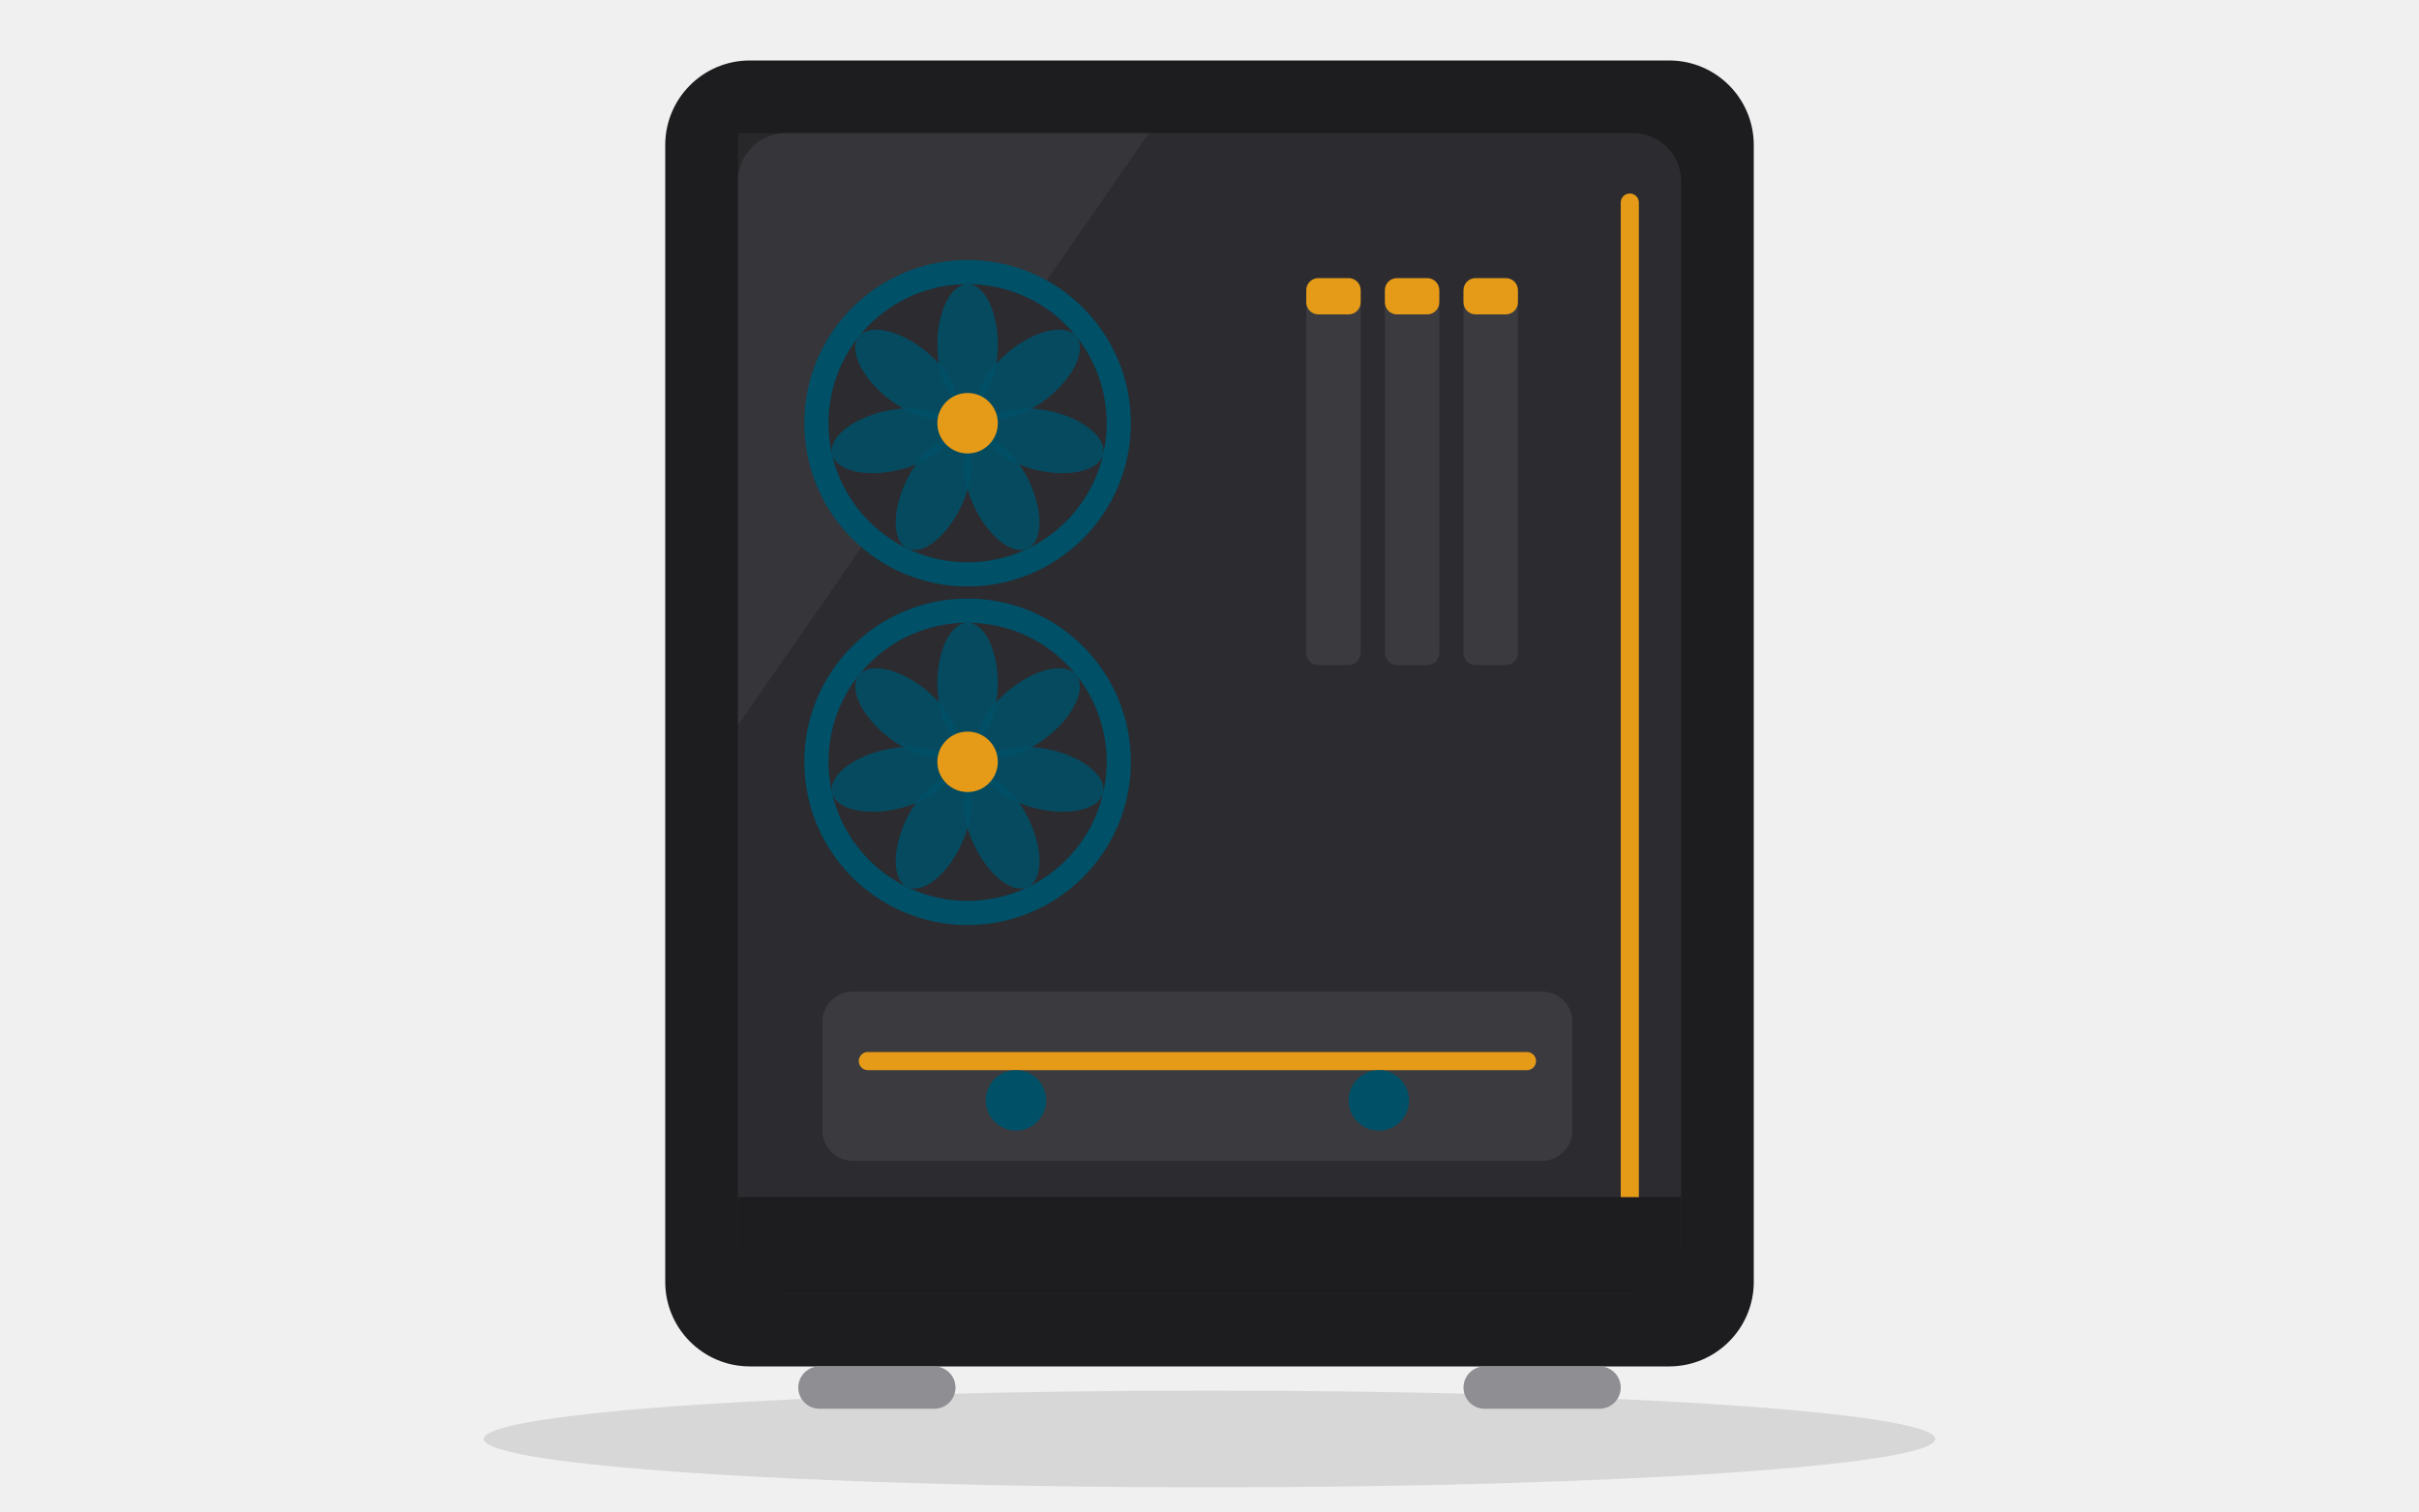
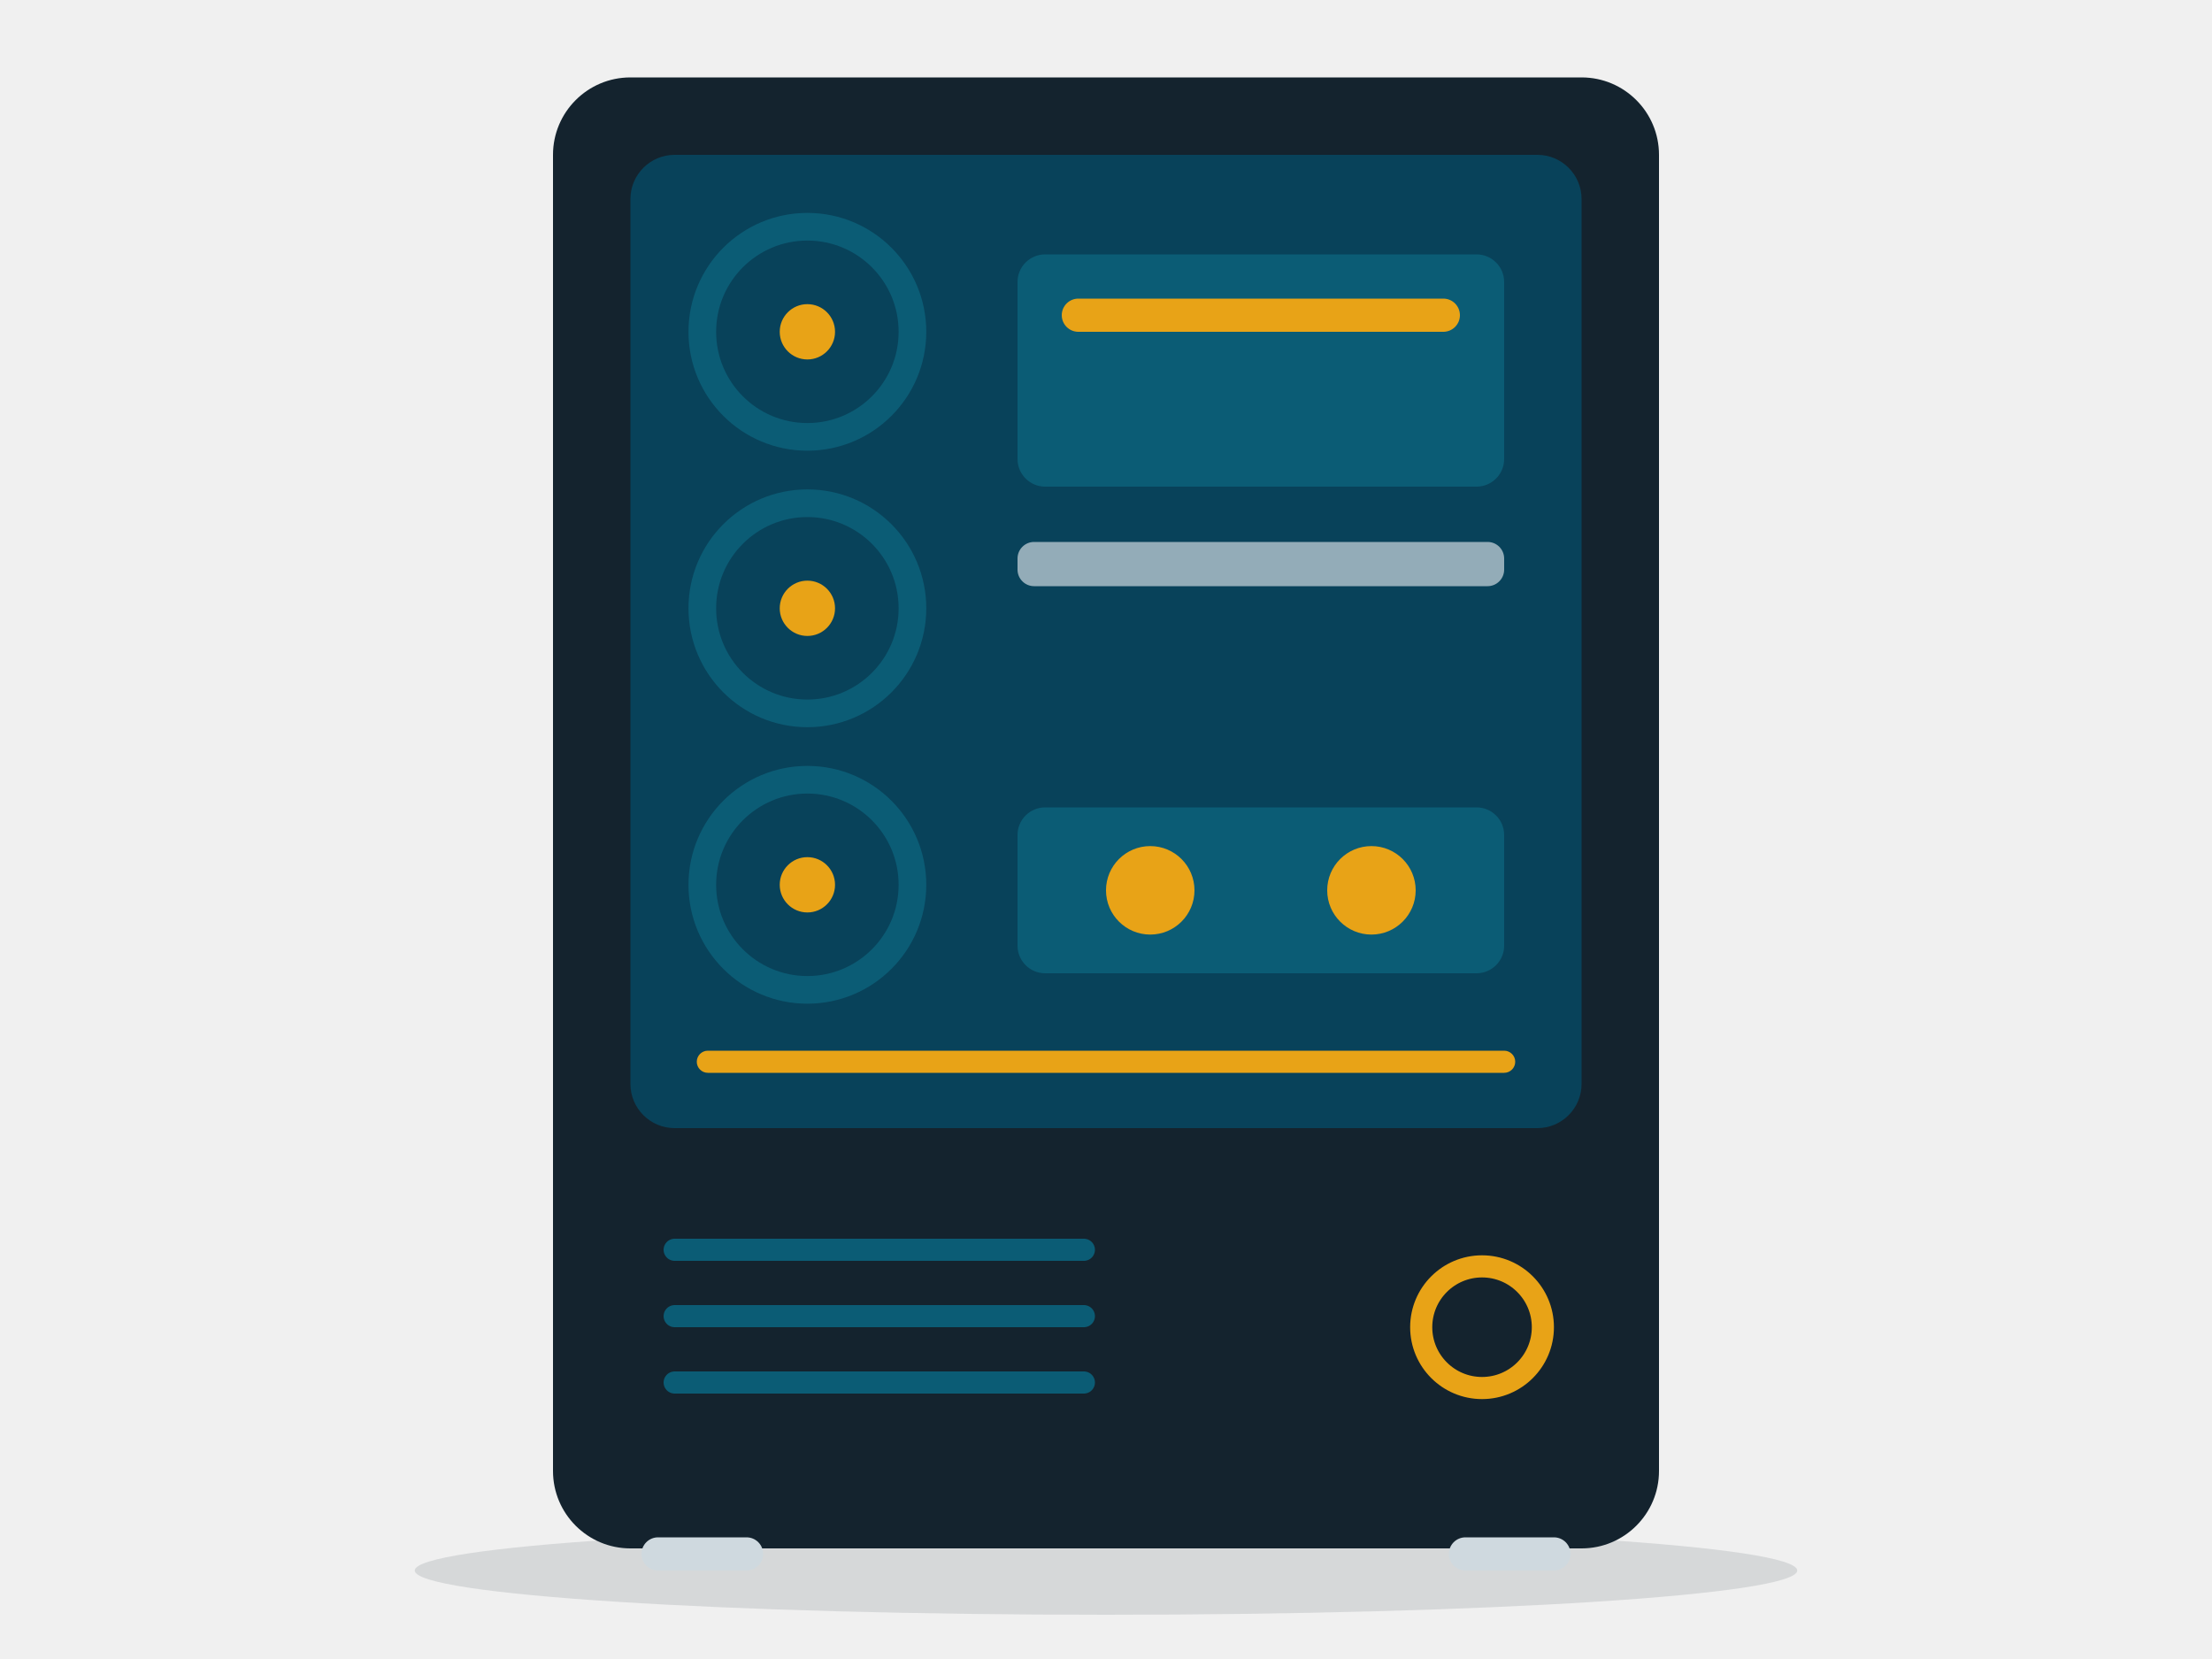
- <svg xmlns="http://www.w3.org/2000/svg" viewBox="0 0 400 250" fill="none">
-   <ellipse cx="200" cy="238" rx="120" ry="8" fill="#1d1d1f" opacity=".12" />
-   <rect x="110" y="10" width="180" height="216" rx="14" fill="#1d1d1f" />
-   <rect x="122" y="22" width="156" height="192" rx="8" fill="#2b2b30" />
-   <polygon points="122,22 190,22 122,120" fill="#fff" opacity=".05" />
-   <rect x="268" y="32" width="3" height="172" rx="1.5" fill="#e59b18" />
-   <circle cx="160" cy="70" r="25" fill="#2b2b30" stroke="#005067" stroke-width="4" />
-   <ellipse cx="160" cy="57.0" rx="5.0" ry="10.0" fill="#005067" opacity=".85" transform="rotate(0.0 160 70)" />
-   <ellipse cx="160" cy="57.0" rx="5.0" ry="10.0" fill="#005067" opacity=".85" transform="rotate(51.4 160 70)" />
-   <ellipse cx="160" cy="57.0" rx="5.0" ry="10.0" fill="#005067" opacity=".85" transform="rotate(102.9 160 70)" />
-   <ellipse cx="160" cy="57.0" rx="5.0" ry="10.0" fill="#005067" opacity=".85" transform="rotate(154.3 160 70)" />
-   <ellipse cx="160" cy="57.0" rx="5.0" ry="10.0" fill="#005067" opacity=".85" transform="rotate(205.7 160 70)" />
-   <ellipse cx="160" cy="57.0" rx="5.0" ry="10.0" fill="#005067" opacity=".85" transform="rotate(257.1 160 70)" />
-   <ellipse cx="160" cy="57.0" rx="5.0" ry="10.0" fill="#005067" opacity=".85" transform="rotate(308.6 160 70)" />
-   <circle cx="160" cy="70" r="5.0" fill="#e59b18" />
-   <circle cx="160" cy="126" r="25" fill="#2b2b30" stroke="#005067" stroke-width="4" />
-   <ellipse cx="160" cy="113.0" rx="5.0" ry="10.0" fill="#005067" opacity=".85" transform="rotate(0.0 160 126)" />
-   <ellipse cx="160" cy="113.0" rx="5.0" ry="10.0" fill="#005067" opacity=".85" transform="rotate(51.4 160 126)" />
-   <ellipse cx="160" cy="113.0" rx="5.0" ry="10.0" fill="#005067" opacity=".85" transform="rotate(102.9 160 126)" />
-   <ellipse cx="160" cy="113.0" rx="5.0" ry="10.0" fill="#005067" opacity=".85" transform="rotate(154.3 160 126)" />
-   <ellipse cx="160" cy="113.0" rx="5.0" ry="10.0" fill="#005067" opacity=".85" transform="rotate(205.7 160 126)" />
-   <ellipse cx="160" cy="113.0" rx="5.0" ry="10.0" fill="#005067" opacity=".85" transform="rotate(257.1 160 126)" />
-   <ellipse cx="160" cy="113.0" rx="5.0" ry="10.0" fill="#005067" opacity=".85" transform="rotate(308.6 160 126)" />
-   <circle cx="160" cy="126" r="5.0" fill="#e59b18" />
-   <rect x="216" y="46" width="9" height="64" rx="2" fill="#3a3a3f" />
-   <rect x="216" y="46" width="9" height="6" rx="2" fill="#e59b18" />
-   <rect x="229" y="46" width="9" height="64" rx="2" fill="#3a3a3f" />
-   <rect x="229" y="46" width="9" height="6" rx="2" fill="#e59b18" />
-   <rect x="242" y="46" width="9" height="64" rx="2" fill="#3a3a3f" />
-   <rect x="242" y="46" width="9" height="6" rx="2" fill="#e59b18" />
-   <rect x="136" y="164" width="124" height="28" rx="5" fill="#3a3a3f" />
-   <rect x="142" y="174" width="112" height="3" rx="1.5" fill="#e59b18" />
-   <circle cx="168" cy="182" r="5" fill="#005067" />
-   <circle cx="228" cy="182" r="5" fill="#005067" />
-   <rect x="122" y="198" width="156" height="16" fill="#1d1d1f" />
-   <rect x="132" y="226" width="26" height="7" rx="3.5" fill="#8e8e93" />
-   <rect x="242" y="226" width="26" height="7" rx="3.5" fill="#8e8e93" />
+ <svg xmlns="http://www.w3.org/2000/svg" viewBox="0 0 400 300" role="img" aria-label="Desktop PC">
+   <ellipse cx="200" cy="284" rx="125" ry="8" fill="#14232E" opacity=".12" />
+   <rect x="100" y="14" width="200" height="266" rx="14" fill="#14232E" />
+   <rect x="114" y="28" width="172" height="176" rx="8" fill="#08425A" />
+   <circle cx="146" cy="60" r="19" fill="none" stroke="#0B5C75" stroke-width="5" />
+   <circle cx="146" cy="60" r="5" fill="#E8A317" />
+   <circle cx="146" cy="110" r="19" fill="none" stroke="#0B5C75" stroke-width="5" />
+   <circle cx="146" cy="110" r="5" fill="#E8A317" />
+   <circle cx="146" cy="160" r="19" fill="none" stroke="#0B5C75" stroke-width="5" />
+   <circle cx="146" cy="160" r="5" fill="#E8A317" />
+   <rect x="184" y="46" width="88" height="42" rx="5" fill="#0B5C75" />
+   <rect x="192" y="54" width="72" height="6" rx="3" fill="#E8A317" />
+   <rect x="184" y="98" width="88" height="8" rx="3" fill="#CFD9DF" opacity=".7" />
+   <rect x="184" y="146" width="88" height="30" rx="5" fill="#0B5C75" />
+   <circle cx="208" cy="161" r="8" fill="#E8A317" />
+   <circle cx="248" cy="161" r="8" fill="#E8A317" />
+   <rect x="126" y="190" width="148" height="4" rx="2" fill="#E8A317" />
+   <g stroke="#0B5C75" stroke-width="4" stroke-linecap="round">
+     <line x1="122" y1="226" x2="196" y2="226" />
+     <line x1="122" y1="238" x2="196" y2="238" />
+     <line x1="122" y1="250" x2="196" y2="250" />
+   </g>
+   <circle cx="268" cy="240" r="11" fill="none" stroke="#E8A317" stroke-width="4" />
+   <rect x="116" y="278" width="22" height="6" rx="3" fill="#CFD9DF" />
+   <rect x="262" y="278" width="22" height="6" rx="3" fill="#CFD9DF" />
</svg>
